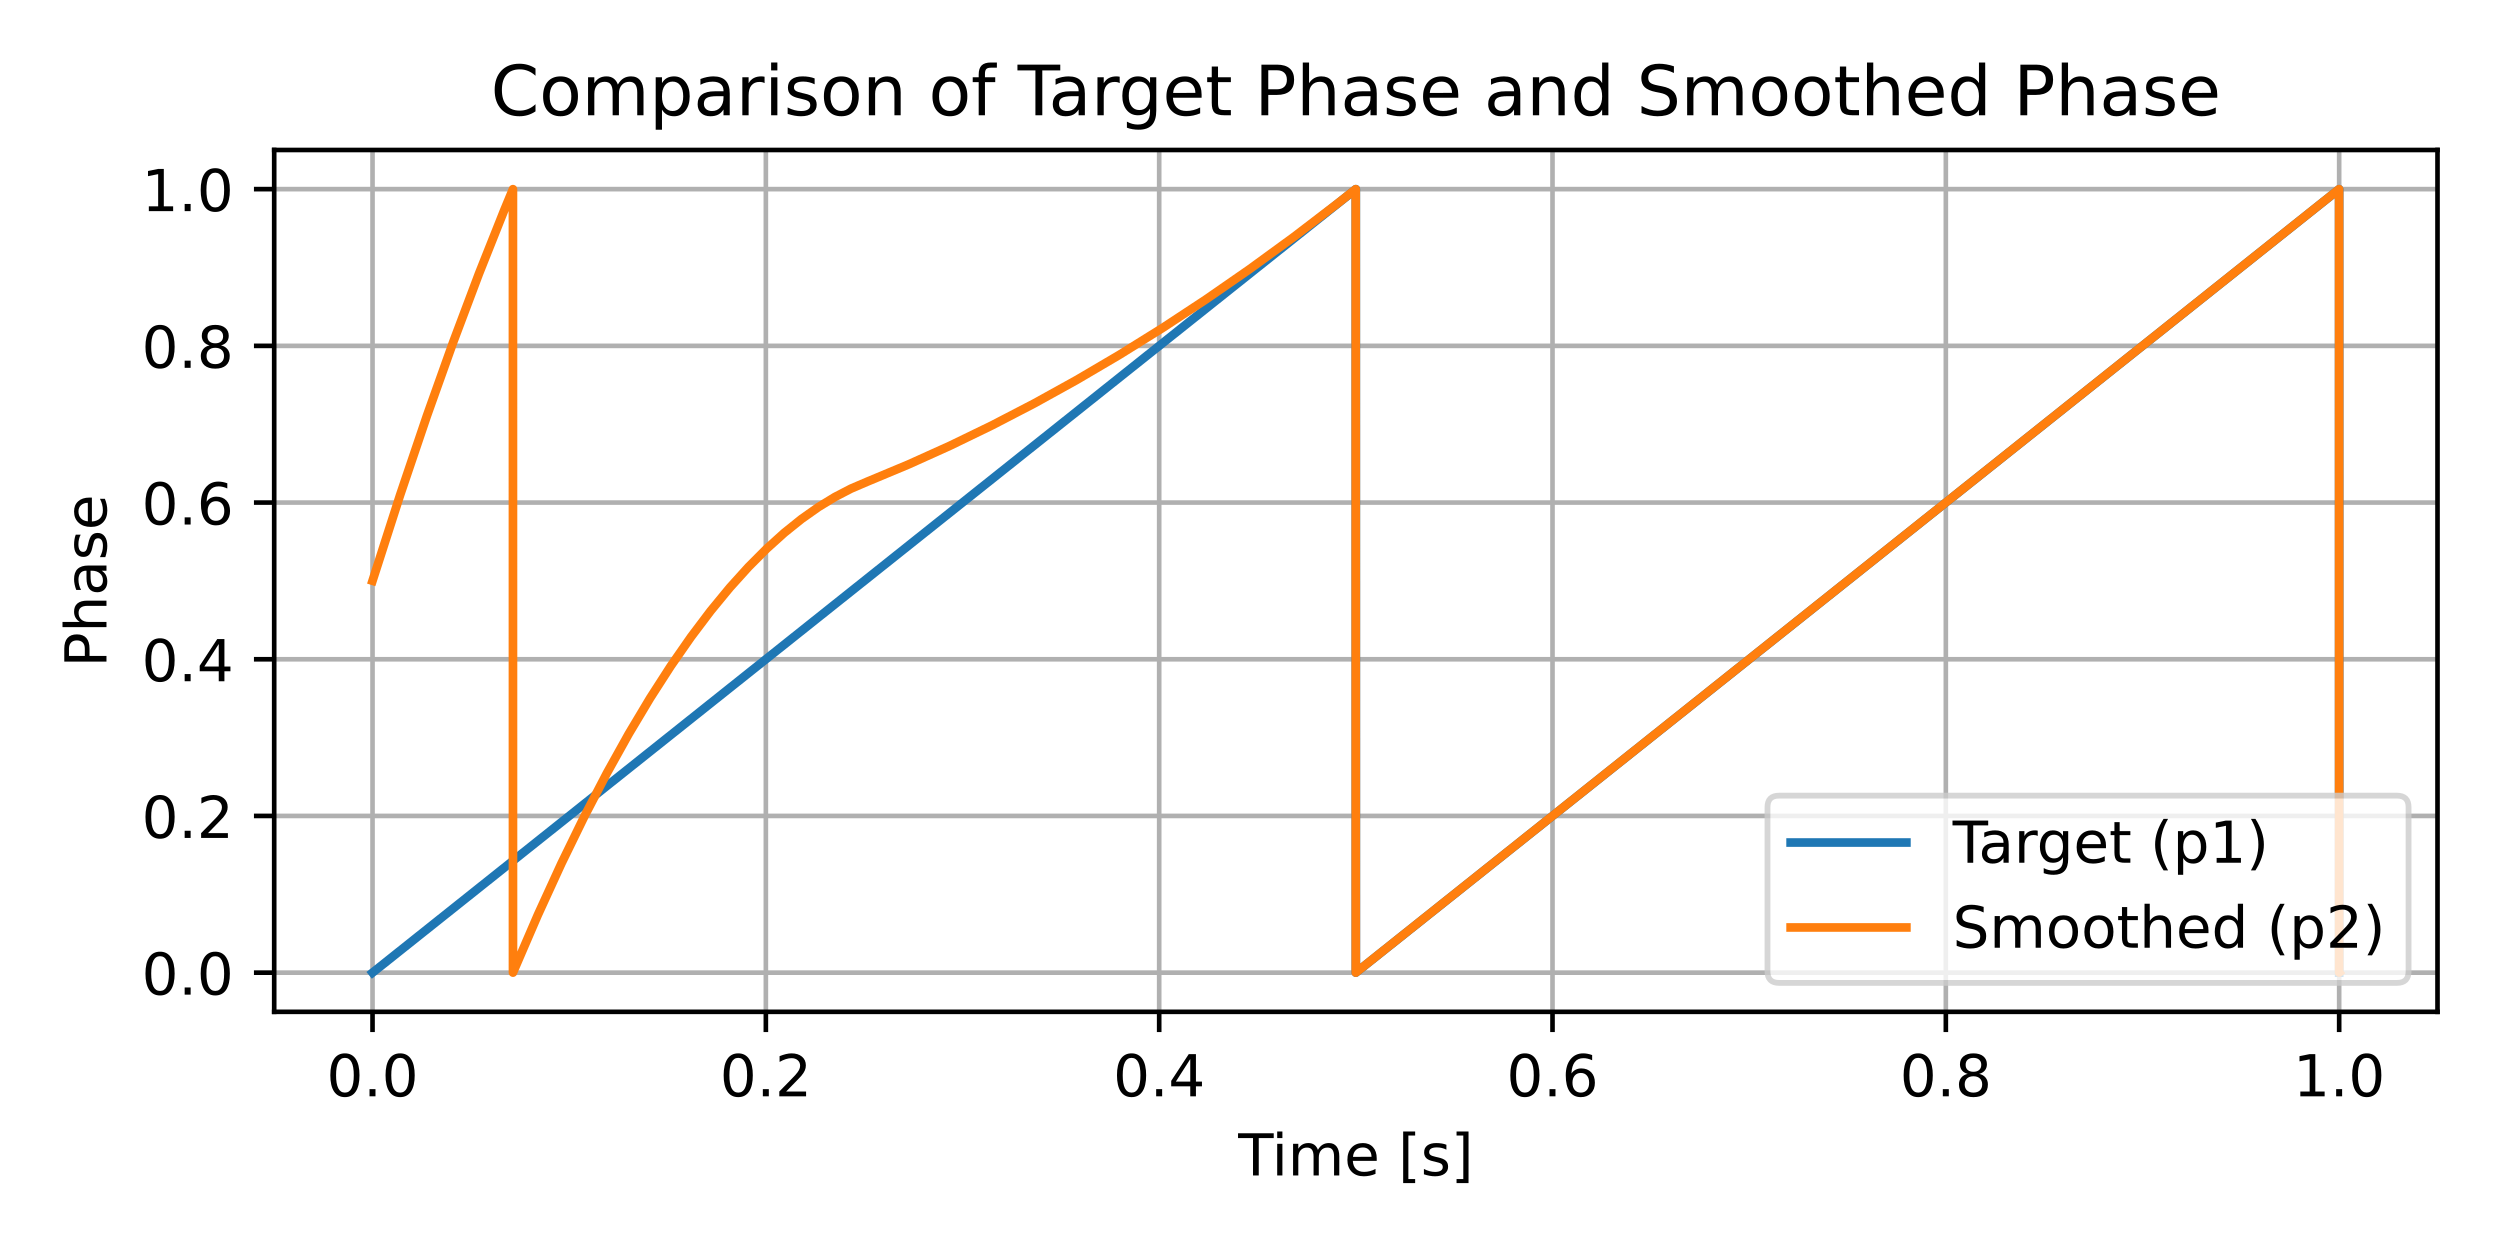
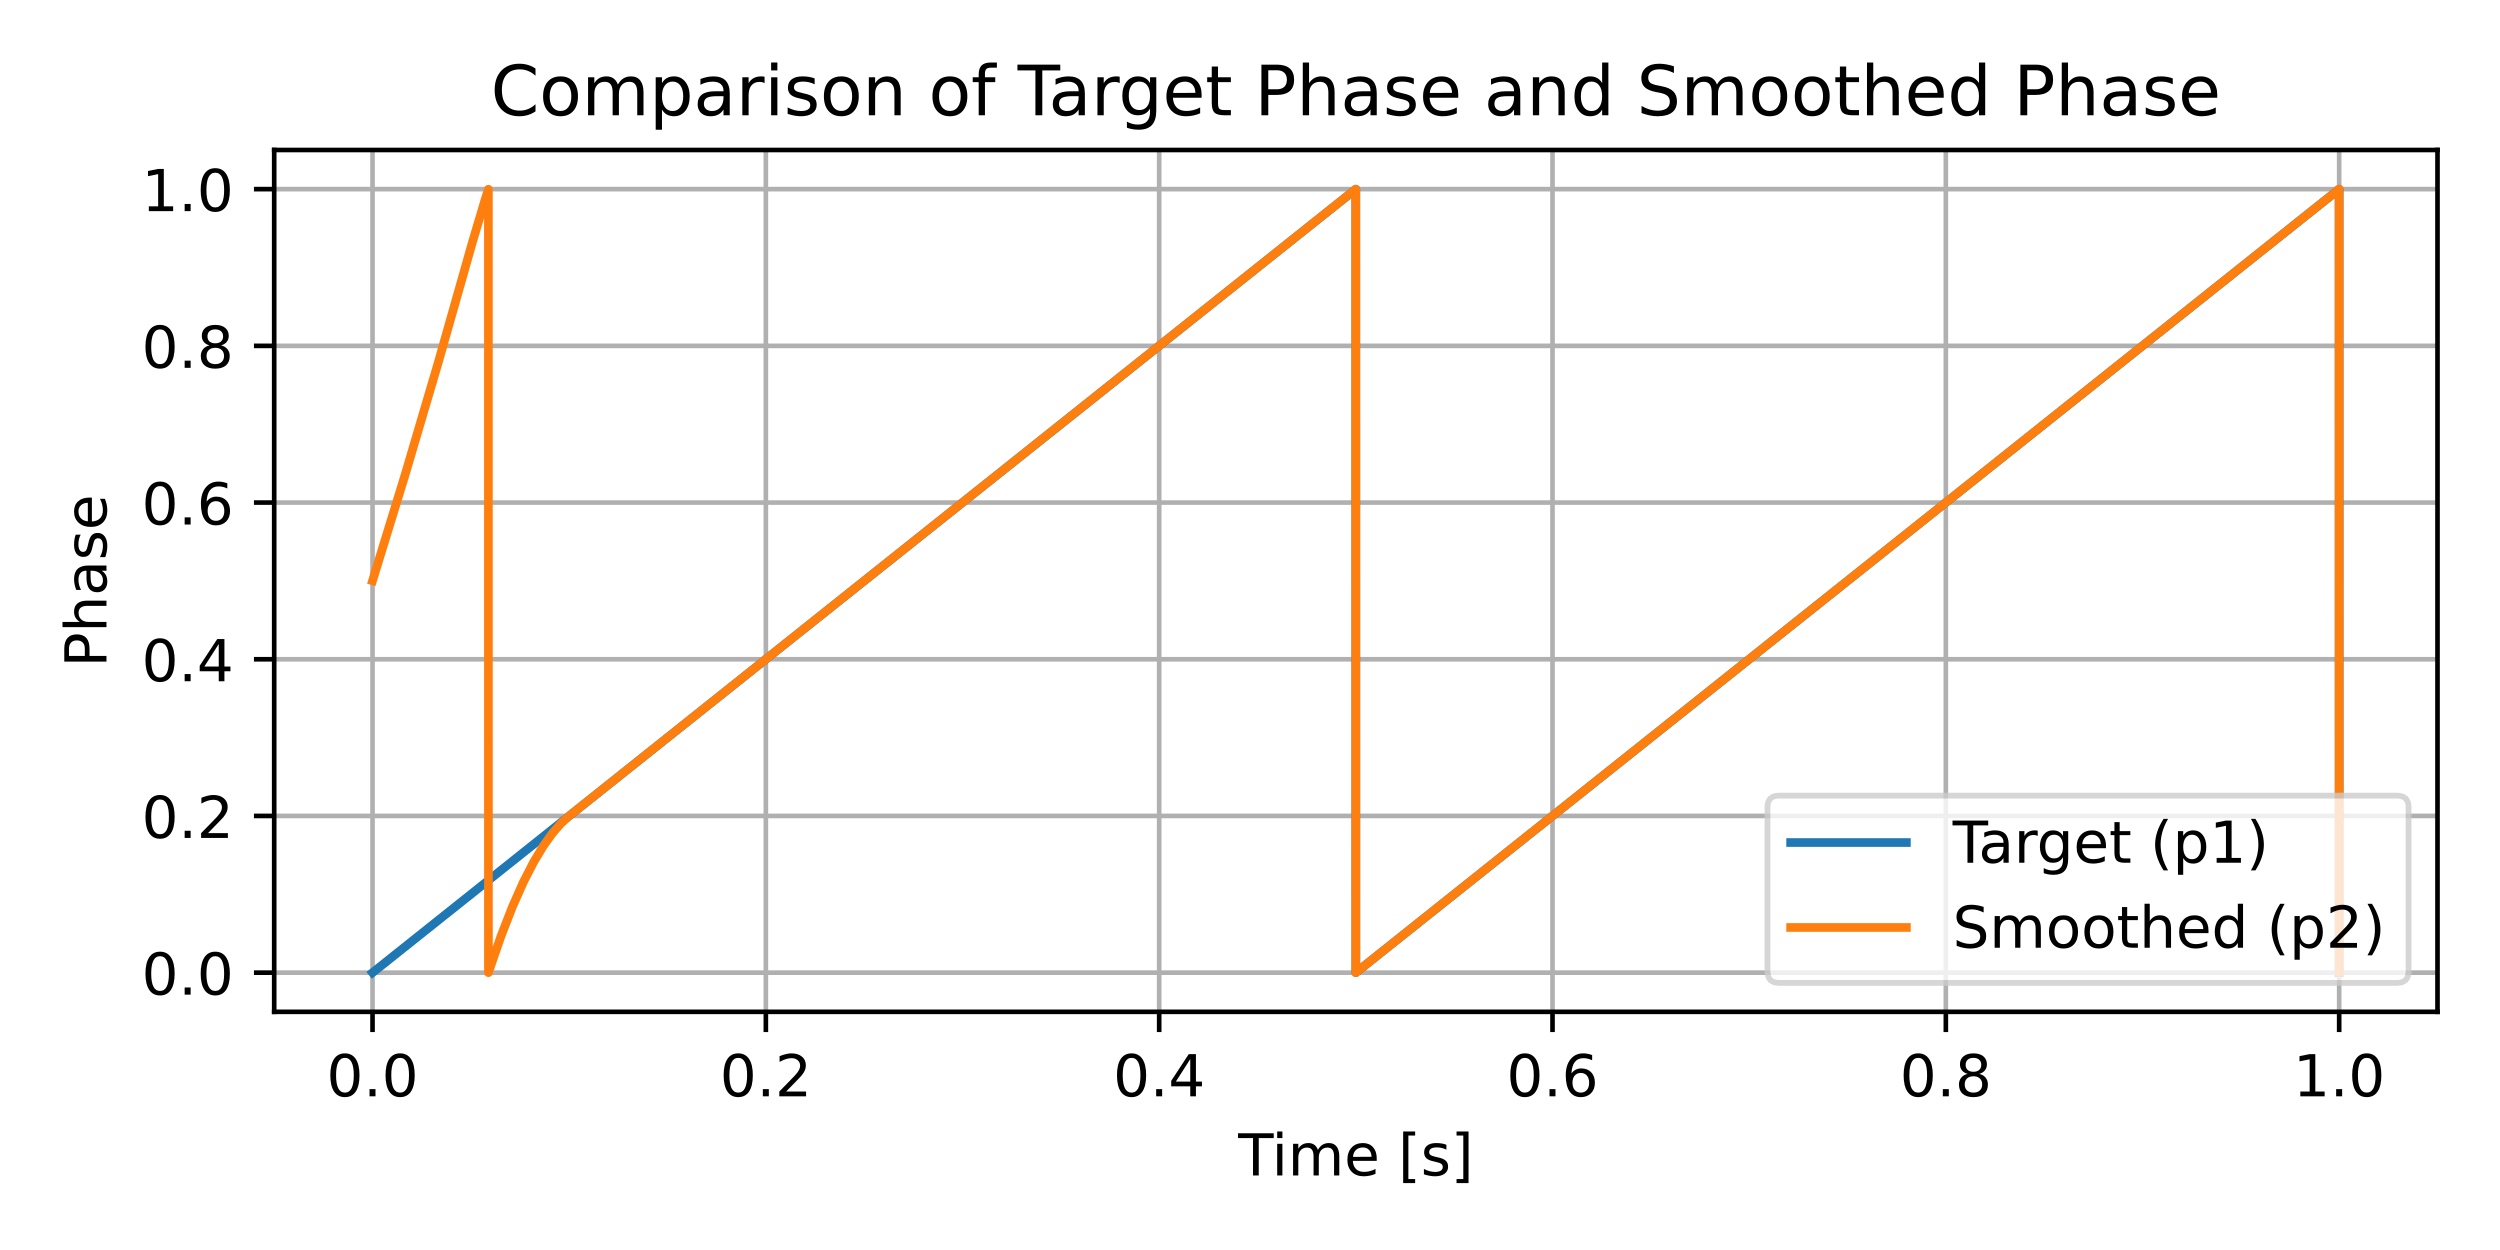
<svg xmlns="http://www.w3.org/2000/svg" xmlns:xlink="http://www.w3.org/1999/xlink" height="216pt" version="1.1" viewBox="0 0 432 216" width="432pt">
  <defs>
    <style type="text/css">*{stroke-linecap:butt;stroke-linejoin:round;}</style>
  </defs>
  <g id="figure_1">
    <g id="patch_1">
      <path d="M 0 216  L 432 216  L 432 0  L 0 0  z " style="fill:#ffffff;" />
    </g>
    <g id="axes_1">
      <g id="patch_2">
        <path d="M 47.381 174.844  L 421.2 174.844  L 421.2 25.918  L 47.381 25.918  z " style="fill:#ffffff;" />
      </g>
      <g id="matplotlib.axis_1">
        <g id="xtick_1">
          <g id="line2d_1">
-             <path clip-path="url(#pd14638890d)" d="M 64.373 174.844  L 64.373 25.918  " style="fill:none;stroke:#b0b0b0;stroke-linecap:square;stroke-width:0.8;" />
+             <path clip-path="url(#p41343e935f)" d="M 64.373 174.844  L 64.373 25.918  " style="fill:none;stroke:#b0b0b0;stroke-linecap:square;stroke-width:0.8;" />
          </g>
          <g id="line2d_2">
            <defs>
-               <path d="M 0 0  L 0 3.5  " id="meb93fd1d5c" style="stroke:#000000;stroke-width:0.8;" />
+               <path d="M 0 0  L 0 3.5  " id="m7a7f2a1a2b" style="stroke:#000000;stroke-width:0.8;" />
            </defs>
            <g>
-               <use style="stroke:#000000;stroke-width:0.8;" x="64.373" xlink:href="#meb93fd1d5c" y="174.844" />
+               <use style="stroke:#000000;stroke-width:0.8;" x="64.373" xlink:href="#m7a7f2a1a2b" y="174.844" />
            </g>
          </g>
          <g id="text_1">
            <g transform="translate(56.42145 189.4422)scale(0.1 -0.1)">
              <defs>
                <path d="M 31.781 66.406  Q 24.172 66.406 20.328 58.906  Q 16.5 51.422 16.5 36.375  Q 16.5 21.391 20.328 13.891  Q 24.172 6.391 31.781 6.391  Q 39.453 6.391 43.281 13.891  Q 47.125 21.391 47.125 36.375  Q 47.125 51.422 43.281 58.906  Q 39.453 66.406 31.781 66.406  z M 31.781 74.219  Q 44.047 74.219 50.516 64.516  Q 56.984 54.828 56.984 36.375  Q 56.984 17.969 50.516 8.266  Q 44.047 -1.422 31.781 -1.422  Q 19.531 -1.422 13.062 8.266  Q 6.594 17.969 6.594 36.375  Q 6.594 54.828 13.062 64.516  Q 19.531 74.219 31.781 74.219  z " id="DejaVuSans-48" />
                <path d="M 10.688 12.406  L 21 12.406  L 21 0  L 10.688 0  z " id="DejaVuSans-46" />
              </defs>
              <use xlink:href="#DejaVuSans-48" />
              <use x="63.623" xlink:href="#DejaVuSans-46" />
              <use x="95.41" xlink:href="#DejaVuSans-48" />
            </g>
          </g>
        </g>
        <g id="xtick_2">
          <g id="line2d_3">
-             <path clip-path="url(#pd14638890d)" d="M 132.34 174.844  L 132.34 25.918  " style="fill:none;stroke:#b0b0b0;stroke-linecap:square;stroke-width:0.8;" />
+             <path clip-path="url(#p41343e935f)" d="M 132.34 174.844  L 132.34 25.918  " style="fill:none;stroke:#b0b0b0;stroke-linecap:square;stroke-width:0.8;" />
          </g>
          <g id="line2d_4">
            <g>
-               <use style="stroke:#000000;stroke-width:0.8;" x="132.34" xlink:href="#meb93fd1d5c" y="174.844" />
+               <use style="stroke:#000000;stroke-width:0.8;" x="132.34" xlink:href="#m7a7f2a1a2b" y="174.844" />
            </g>
          </g>
          <g id="text_2">
            <g transform="translate(124.3885 189.4422)scale(0.1 -0.1)">
              <defs>
                <path d="M 19.188 8.297  L 53.609 8.297  L 53.609 0  L 7.328 0  L 7.328 8.297  Q 12.938 14.109 22.625 23.891  Q 32.328 33.688 34.812 36.531  Q 39.547 41.844 41.422 45.531  Q 43.312 49.219 43.312 52.781  Q 43.312 58.594 39.234 62.25  Q 35.156 65.922 28.609 65.922  Q 23.969 65.922 18.812 64.312  Q 13.672 62.703 7.812 59.422  L 7.812 69.391  Q 13.766 71.781 18.938 73  Q 24.125 74.219 28.422 74.219  Q 39.75 74.219 46.484 68.547  Q 53.219 62.891 53.219 53.422  Q 53.219 48.922 51.531 44.891  Q 49.859 40.875 45.406 35.406  Q 44.188 33.984 37.641 27.219  Q 31.109 20.453 19.188 8.297  z " id="DejaVuSans-50" />
              </defs>
              <use xlink:href="#DejaVuSans-48" />
              <use x="63.623" xlink:href="#DejaVuSans-46" />
              <use x="95.41" xlink:href="#DejaVuSans-50" />
            </g>
          </g>
        </g>
        <g id="xtick_3">
          <g id="line2d_5">
-             <path clip-path="url(#pd14638890d)" d="M 200.307 174.844  L 200.307 25.918  " style="fill:none;stroke:#b0b0b0;stroke-linecap:square;stroke-width:0.8;" />
+             <path clip-path="url(#p41343e935f)" d="M 200.307 174.844  L 200.307 25.918  " style="fill:none;stroke:#b0b0b0;stroke-linecap:square;stroke-width:0.8;" />
          </g>
          <g id="line2d_6">
            <g>
-               <use style="stroke:#000000;stroke-width:0.8;" x="200.307" xlink:href="#meb93fd1d5c" y="174.844" />
+               <use style="stroke:#000000;stroke-width:0.8;" x="200.307" xlink:href="#m7a7f2a1a2b" y="174.844" />
            </g>
          </g>
          <g id="text_3">
            <g transform="translate(192.3555 189.4422)scale(0.1 -0.1)">
              <defs>
                <path d="M 37.797 64.312  L 12.891 25.391  L 37.797 25.391  z M 35.203 72.906  L 47.609 72.906  L 47.609 25.391  L 58.016 25.391  L 58.016 17.188  L 47.609 17.188  L 47.609 0  L 37.797 0  L 37.797 17.188  L 4.891 17.188  L 4.891 26.703  z " id="DejaVuSans-52" />
              </defs>
              <use xlink:href="#DejaVuSans-48" />
              <use x="63.623" xlink:href="#DejaVuSans-46" />
              <use x="95.41" xlink:href="#DejaVuSans-52" />
            </g>
          </g>
        </g>
        <g id="xtick_4">
          <g id="line2d_7">
-             <path clip-path="url(#pd14638890d)" d="M 268.274 174.844  L 268.274 25.918  " style="fill:none;stroke:#b0b0b0;stroke-linecap:square;stroke-width:0.8;" />
+             <path clip-path="url(#p41343e935f)" d="M 268.274 174.844  L 268.274 25.918  " style="fill:none;stroke:#b0b0b0;stroke-linecap:square;stroke-width:0.8;" />
          </g>
          <g id="line2d_8">
            <g>
-               <use style="stroke:#000000;stroke-width:0.8;" x="268.274" xlink:href="#meb93fd1d5c" y="174.844" />
+               <use style="stroke:#000000;stroke-width:0.8;" x="268.274" xlink:href="#m7a7f2a1a2b" y="174.844" />
            </g>
          </g>
          <g id="text_4">
            <g transform="translate(260.3226 189.4422)scale(0.1 -0.1)">
              <defs>
                <path d="M 33.016 40.375  Q 26.375 40.375 22.484 35.828  Q 18.609 31.297 18.609 23.391  Q 18.609 15.531 22.484 10.953  Q 26.375 6.391 33.016 6.391  Q 39.656 6.391 43.531 10.953  Q 47.406 15.531 47.406 23.391  Q 47.406 31.297 43.531 35.828  Q 39.656 40.375 33.016 40.375  z M 52.594 71.297  L 52.594 62.312  Q 48.875 64.062 45.094 64.984  Q 41.312 65.922 37.594 65.922  Q 27.828 65.922 22.672 59.328  Q 17.531 52.734 16.797 39.406  Q 19.672 43.656 24.016 45.922  Q 28.375 48.188 33.594 48.188  Q 44.578 48.188 50.953 41.516  Q 57.328 34.859 57.328 23.391  Q 57.328 12.156 50.688 5.359  Q 44.047 -1.422 33.016 -1.422  Q 20.359 -1.422 13.672 8.266  Q 6.984 17.969 6.984 36.375  Q 6.984 53.656 15.188 63.938  Q 23.391 74.219 37.203 74.219  Q 40.922 74.219 44.703 73.484  Q 48.484 72.75 52.594 71.297  z " id="DejaVuSans-54" />
              </defs>
              <use xlink:href="#DejaVuSans-48" />
              <use x="63.623" xlink:href="#DejaVuSans-46" />
              <use x="95.41" xlink:href="#DejaVuSans-54" />
            </g>
          </g>
        </g>
        <g id="xtick_5">
          <g id="line2d_9">
-             <path clip-path="url(#pd14638890d)" d="M 336.241 174.844  L 336.241 25.918  " style="fill:none;stroke:#b0b0b0;stroke-linecap:square;stroke-width:0.8;" />
+             <path clip-path="url(#p41343e935f)" d="M 336.241 174.844  L 336.241 25.918  " style="fill:none;stroke:#b0b0b0;stroke-linecap:square;stroke-width:0.8;" />
          </g>
          <g id="line2d_10">
            <g>
-               <use style="stroke:#000000;stroke-width:0.8;" x="336.241" xlink:href="#meb93fd1d5c" y="174.844" />
+               <use style="stroke:#000000;stroke-width:0.8;" x="336.241" xlink:href="#m7a7f2a1a2b" y="174.844" />
            </g>
          </g>
          <g id="text_5">
            <g transform="translate(328.2896 189.4422)scale(0.1 -0.1)">
              <defs>
                <path d="M 31.781 34.625  Q 24.75 34.625 20.719 30.859  Q 16.703 27.094 16.703 20.516  Q 16.703 13.922 20.719 10.156  Q 24.75 6.391 31.781 6.391  Q 38.812 6.391 42.859 10.172  Q 46.922 13.969 46.922 20.516  Q 46.922 27.094 42.891 30.859  Q 38.875 34.625 31.781 34.625  z M 21.922 38.812  Q 15.578 40.375 12.031 44.719  Q 8.5 49.078 8.5 55.328  Q 8.5 64.062 14.719 69.141  Q 20.953 74.219 31.781 74.219  Q 42.672 74.219 48.875 69.141  Q 55.078 64.062 55.078 55.328  Q 55.078 49.078 51.531 44.719  Q 48 40.375 41.703 38.812  Q 48.828 37.156 52.797 32.312  Q 56.781 27.484 56.781 20.516  Q 56.781 9.906 50.312 4.234  Q 43.844 -1.422 31.781 -1.422  Q 19.734 -1.422 13.25 4.234  Q 6.781 9.906 6.781 20.516  Q 6.781 27.484 10.781 32.312  Q 14.797 37.156 21.922 38.812  z M 18.312 54.391  Q 18.312 48.734 21.844 45.562  Q 25.391 42.391 31.781 42.391  Q 38.141 42.391 41.719 45.562  Q 45.312 48.734 45.312 54.391  Q 45.312 60.062 41.719 63.234  Q 38.141 66.406 31.781 66.406  Q 25.391 66.406 21.844 63.234  Q 18.312 60.062 18.312 54.391  z " id="DejaVuSans-56" />
              </defs>
              <use xlink:href="#DejaVuSans-48" />
              <use x="63.623" xlink:href="#DejaVuSans-46" />
              <use x="95.41" xlink:href="#DejaVuSans-56" />
            </g>
          </g>
        </g>
        <g id="xtick_6">
          <g id="line2d_11">
-             <path clip-path="url(#pd14638890d)" d="M 404.208 174.844  L 404.208 25.918  " style="fill:none;stroke:#b0b0b0;stroke-linecap:square;stroke-width:0.8;" />
+             <path clip-path="url(#p41343e935f)" d="M 404.208 174.844  L 404.208 25.918  " style="fill:none;stroke:#b0b0b0;stroke-linecap:square;stroke-width:0.8;" />
          </g>
          <g id="line2d_12">
            <g>
-               <use style="stroke:#000000;stroke-width:0.8;" x="404.208" xlink:href="#meb93fd1d5c" y="174.844" />
+               <use style="stroke:#000000;stroke-width:0.8;" x="404.208" xlink:href="#m7a7f2a1a2b" y="174.844" />
            </g>
          </g>
          <g id="text_6">
            <g transform="translate(396.2567 189.4422)scale(0.1 -0.1)">
              <defs>
                <path d="M 12.406 8.297  L 28.516 8.297  L 28.516 63.922  L 10.984 60.406  L 10.984 69.391  L 28.422 72.906  L 38.281 72.906  L 38.281 8.297  L 54.391 8.297  L 54.391 0  L 12.406 0  z " id="DejaVuSans-49" />
              </defs>
              <use xlink:href="#DejaVuSans-49" />
              <use x="63.623" xlink:href="#DejaVuSans-46" />
              <use x="95.41" xlink:href="#DejaVuSans-48" />
            </g>
          </g>
        </g>
        <g id="text_7">
          <g transform="translate(213.9617 203.1203)scale(0.1 -0.1)">
            <defs>
              <path d="M -0.297 72.906  L 61.375 72.906  L 61.375 64.594  L 35.5 64.594  L 35.5 0  L 25.594 0  L 25.594 64.594  L -0.297 64.594  z " id="DejaVuSans-84" />
              <path d="M 9.422 54.688  L 18.406 54.688  L 18.406 0  L 9.422 0  z M 9.422 75.984  L 18.406 75.984  L 18.406 64.594  L 9.422 64.594  z " id="DejaVuSans-105" />
              <path d="M 52 44.188  Q 55.375 50.25 60.062 53.125  Q 64.75 56 71.094 56  Q 79.641 56 84.281 50.016  Q 88.922 44.047 88.922 33.016  L 88.922 0  L 79.891 0  L 79.891 32.719  Q 79.891 40.578 77.094 44.375  Q 74.312 48.188 68.609 48.188  Q 61.625 48.188 57.562 43.547  Q 53.516 38.922 53.516 30.906  L 53.516 0  L 44.484 0  L 44.484 32.719  Q 44.484 40.625 41.703 44.406  Q 38.922 48.188 33.109 48.188  Q 26.219 48.188 22.156 43.531  Q 18.109 38.875 18.109 30.906  L 18.109 0  L 9.078 0  L 9.078 54.688  L 18.109 54.688  L 18.109 46.188  Q 21.188 51.219 25.484 53.609  Q 29.781 56 35.688 56  Q 41.656 56 45.828 52.969  Q 50 49.953 52 44.188  z " id="DejaVuSans-109" />
              <path d="M 56.203 29.594  L 56.203 25.203  L 14.891 25.203  Q 15.484 15.922 20.484 11.062  Q 25.484 6.203 34.422 6.203  Q 39.594 6.203 44.453 7.469  Q 49.312 8.734 54.109 11.281  L 54.109 2.781  Q 49.266 0.734 44.188 -0.344  Q 39.109 -1.422 33.891 -1.422  Q 20.797 -1.422 13.156 6.188  Q 5.516 13.812 5.516 26.812  Q 5.516 40.234 12.766 48.109  Q 20.016 56 32.328 56  Q 43.359 56 49.781 48.891  Q 56.203 41.797 56.203 29.594  z M 47.219 32.234  Q 47.125 39.594 43.094 43.984  Q 39.062 48.391 32.422 48.391  Q 24.906 48.391 20.391 44.141  Q 15.875 39.891 15.188 32.172  z " id="DejaVuSans-101" />
              <path id="DejaVuSans-32" />
              <path d="M 8.594 75.984  L 29.297 75.984  L 29.297 69  L 17.578 69  L 17.578 -6.203  L 29.297 -6.203  L 29.297 -13.188  L 8.594 -13.188  z " id="DejaVuSans-91" />
              <path d="M 44.281 53.078  L 44.281 44.578  Q 40.484 46.531 36.375 47.5  Q 32.281 48.484 27.875 48.484  Q 21.188 48.484 17.844 46.438  Q 14.5 44.391 14.5 40.281  Q 14.5 37.156 16.891 35.375  Q 19.281 33.594 26.516 31.984  L 29.594 31.297  Q 39.156 29.25 43.188 25.516  Q 47.219 21.781 47.219 15.094  Q 47.219 7.469 41.188 3.016  Q 35.156 -1.422 24.609 -1.422  Q 20.219 -1.422 15.453 -0.562  Q 10.688 0.297 5.422 2  L 5.422 11.281  Q 10.406 8.688 15.234 7.391  Q 20.062 6.109 24.812 6.109  Q 31.156 6.109 34.562 8.281  Q 37.984 10.453 37.984 14.406  Q 37.984 18.062 35.516 20.016  Q 33.062 21.969 24.703 23.781  L 21.578 24.516  Q 13.234 26.266 9.516 29.906  Q 5.812 33.547 5.812 39.891  Q 5.812 47.609 11.281 51.797  Q 16.75 56 26.812 56  Q 31.781 56 36.172 55.266  Q 40.578 54.547 44.281 53.078  z " id="DejaVuSans-115" />
              <path d="M 30.422 75.984  L 30.422 -13.188  L 9.719 -13.188  L 9.719 -6.203  L 21.391 -6.203  L 21.391 69  L 9.719 69  L 9.719 75.984  z " id="DejaVuSans-93" />
            </defs>
            <use xlink:href="#DejaVuSans-84" />
            <use x="57.959" xlink:href="#DejaVuSans-105" />
            <use x="85.742" xlink:href="#DejaVuSans-109" />
            <use x="183.154" xlink:href="#DejaVuSans-101" />
            <use x="244.678" xlink:href="#DejaVuSans-32" />
            <use x="276.465" xlink:href="#DejaVuSans-91" />
            <use x="315.479" xlink:href="#DejaVuSans-115" />
            <use x="367.578" xlink:href="#DejaVuSans-93" />
          </g>
        </g>
      </g>
      <g id="matplotlib.axis_2">
        <g id="ytick_1">
          <g id="line2d_13">
-             <path clip-path="url(#pd14638890d)" d="M 47.381 168.074  L 421.2 168.074  " style="fill:none;stroke:#b0b0b0;stroke-linecap:square;stroke-width:0.8;" />
+             <path clip-path="url(#p41343e935f)" d="M 47.381 168.074  L 421.2 168.074  " style="fill:none;stroke:#b0b0b0;stroke-linecap:square;stroke-width:0.8;" />
          </g>
          <g id="line2d_14">
            <defs>
-               <path d="M 0 0  L -3.5 0  " id="mbf744666f5" style="stroke:#000000;stroke-width:0.8;" />
+               <path d="M 0 0  L -3.5 0  " id="m7cac340990" style="stroke:#000000;stroke-width:0.8;" />
            </defs>
            <g>
-               <use style="stroke:#000000;stroke-width:0.8;" x="47.381" xlink:href="#mbf744666f5" y="168.074" />
+               <use style="stroke:#000000;stroke-width:0.8;" x="47.381" xlink:href="#m7cac340990" y="168.074" />
            </g>
          </g>
          <g id="text_8">
            <g transform="translate(24.47812 171.8736)scale(0.1 -0.1)">
              <use xlink:href="#DejaVuSans-48" />
              <use x="63.623" xlink:href="#DejaVuSans-46" />
              <use x="95.41" xlink:href="#DejaVuSans-48" />
            </g>
          </g>
        </g>
        <g id="ytick_2">
          <g id="line2d_15">
-             <path clip-path="url(#pd14638890d)" d="M 47.381 140.996  L 421.2 140.996  " style="fill:none;stroke:#b0b0b0;stroke-linecap:square;stroke-width:0.8;" />
+             <path clip-path="url(#p41343e935f)" d="M 47.381 140.996  L 421.2 140.996  " style="fill:none;stroke:#b0b0b0;stroke-linecap:square;stroke-width:0.8;" />
          </g>
          <g id="line2d_16">
            <g>
-               <use style="stroke:#000000;stroke-width:0.8;" x="47.381" xlink:href="#mbf744666f5" y="140.996" />
+               <use style="stroke:#000000;stroke-width:0.8;" x="47.381" xlink:href="#m7cac340990" y="140.996" />
            </g>
          </g>
          <g id="text_9">
            <g transform="translate(24.47812 144.7957)scale(0.1 -0.1)">
              <use xlink:href="#DejaVuSans-48" />
              <use x="63.623" xlink:href="#DejaVuSans-46" />
              <use x="95.41" xlink:href="#DejaVuSans-50" />
            </g>
          </g>
        </g>
        <g id="ytick_3">
          <g id="line2d_17">
-             <path clip-path="url(#pd14638890d)" d="M 47.381 113.919  L 421.2 113.919  " style="fill:none;stroke:#b0b0b0;stroke-linecap:square;stroke-width:0.8;" />
+             <path clip-path="url(#p41343e935f)" d="M 47.381 113.919  L 421.2 113.919  " style="fill:none;stroke:#b0b0b0;stroke-linecap:square;stroke-width:0.8;" />
          </g>
          <g id="line2d_18">
            <g>
-               <use style="stroke:#000000;stroke-width:0.8;" x="47.381" xlink:href="#mbf744666f5" y="113.919" />
+               <use style="stroke:#000000;stroke-width:0.8;" x="47.381" xlink:href="#m7cac340990" y="113.919" />
            </g>
          </g>
          <g id="text_10">
            <g transform="translate(24.47812 117.7177)scale(0.1 -0.1)">
              <use xlink:href="#DejaVuSans-48" />
              <use x="63.623" xlink:href="#DejaVuSans-46" />
              <use x="95.41" xlink:href="#DejaVuSans-52" />
            </g>
          </g>
        </g>
        <g id="ytick_4">
          <g id="line2d_19">
-             <path clip-path="url(#pd14638890d)" d="M 47.381 86.841  L 421.2 86.841  " style="fill:none;stroke:#b0b0b0;stroke-linecap:square;stroke-width:0.8;" />
+             <path clip-path="url(#p41343e935f)" d="M 47.381 86.841  L 421.2 86.841  " style="fill:none;stroke:#b0b0b0;stroke-linecap:square;stroke-width:0.8;" />
          </g>
          <g id="line2d_20">
            <g>
-               <use style="stroke:#000000;stroke-width:0.8;" x="47.381" xlink:href="#mbf744666f5" y="86.841" />
+               <use style="stroke:#000000;stroke-width:0.8;" x="47.381" xlink:href="#m7cac340990" y="86.841" />
            </g>
          </g>
          <g id="text_11">
            <g transform="translate(24.47812 90.63977)scale(0.1 -0.1)">
              <use xlink:href="#DejaVuSans-48" />
              <use x="63.623" xlink:href="#DejaVuSans-46" />
              <use x="95.41" xlink:href="#DejaVuSans-54" />
            </g>
          </g>
        </g>
        <g id="ytick_5">
          <g id="line2d_21">
-             <path clip-path="url(#pd14638890d)" d="M 47.381 59.763  L 421.2 59.763  " style="fill:none;stroke:#b0b0b0;stroke-linecap:square;stroke-width:0.8;" />
+             <path clip-path="url(#p41343e935f)" d="M 47.381 59.763  L 421.2 59.763  " style="fill:none;stroke:#b0b0b0;stroke-linecap:square;stroke-width:0.8;" />
          </g>
          <g id="line2d_22">
            <g>
-               <use style="stroke:#000000;stroke-width:0.8;" x="47.381" xlink:href="#mbf744666f5" y="59.763" />
+               <use style="stroke:#000000;stroke-width:0.8;" x="47.381" xlink:href="#m7cac340990" y="59.763" />
            </g>
          </g>
          <g id="text_12">
            <g transform="translate(24.47812 63.56182)scale(0.1 -0.1)">
              <use xlink:href="#DejaVuSans-48" />
              <use x="63.623" xlink:href="#DejaVuSans-46" />
              <use x="95.41" xlink:href="#DejaVuSans-56" />
            </g>
          </g>
        </g>
        <g id="ytick_6">
          <g id="line2d_23">
-             <path clip-path="url(#pd14638890d)" d="M 47.381 32.685  L 421.2 32.685  " style="fill:none;stroke:#b0b0b0;stroke-linecap:square;stroke-width:0.8;" />
+             <path clip-path="url(#p41343e935f)" d="M 47.381 32.685  L 421.2 32.685  " style="fill:none;stroke:#b0b0b0;stroke-linecap:square;stroke-width:0.8;" />
          </g>
          <g id="line2d_24">
            <g>
-               <use style="stroke:#000000;stroke-width:0.8;" x="47.381" xlink:href="#mbf744666f5" y="32.685" />
+               <use style="stroke:#000000;stroke-width:0.8;" x="47.381" xlink:href="#m7cac340990" y="32.685" />
            </g>
          </g>
          <g id="text_13">
            <g transform="translate(24.47812 36.48387)scale(0.1 -0.1)">
              <use xlink:href="#DejaVuSans-49" />
              <use x="63.623" xlink:href="#DejaVuSans-46" />
              <use x="95.41" xlink:href="#DejaVuSans-48" />
            </g>
          </g>
        </g>
        <g id="text_14">
          <g transform="translate(18.39844 115.3098)rotate(-90)scale(0.1 -0.1)">
            <defs>
              <path d="M 19.672 64.797  L 19.672 37.406  L 32.078 37.406  Q 38.969 37.406 42.719 40.969  Q 46.484 44.531 46.484 51.125  Q 46.484 57.672 42.719 61.234  Q 38.969 64.797 32.078 64.797  z M 9.812 72.906  L 32.078 72.906  Q 44.344 72.906 50.609 67.359  Q 56.891 61.812 56.891 51.125  Q 56.891 40.328 50.609 34.812  Q 44.344 29.297 32.078 29.297  L 19.672 29.297  L 19.672 0  L 9.812 0  z " id="DejaVuSans-80" />
              <path d="M 54.891 33.016  L 54.891 0  L 45.906 0  L 45.906 32.719  Q 45.906 40.484 42.875 44.328  Q 39.844 48.188 33.797 48.188  Q 26.516 48.188 22.312 43.547  Q 18.109 38.922 18.109 30.906  L 18.109 0  L 9.078 0  L 9.078 75.984  L 18.109 75.984  L 18.109 46.188  Q 21.344 51.125 25.703 53.562  Q 30.078 56 35.797 56  Q 45.219 56 50.047 50.172  Q 54.891 44.344 54.891 33.016  z " id="DejaVuSans-104" />
              <path d="M 34.281 27.484  Q 23.391 27.484 19.188 25  Q 14.984 22.516 14.984 16.5  Q 14.984 11.719 18.141 8.906  Q 21.297 6.109 26.703 6.109  Q 34.188 6.109 38.703 11.406  Q 43.219 16.703 43.219 25.484  L 43.219 27.484  z M 52.203 31.203  L 52.203 0  L 43.219 0  L 43.219 8.297  Q 40.141 3.328 35.547 0.953  Q 30.953 -1.422 24.312 -1.422  Q 15.922 -1.422 10.953 3.297  Q 6 8.016 6 15.922  Q 6 25.141 12.172 29.828  Q 18.359 34.516 30.609 34.516  L 43.219 34.516  L 43.219 35.406  Q 43.219 41.609 39.141 45  Q 35.062 48.391 27.688 48.391  Q 23 48.391 18.547 47.266  Q 14.109 46.141 10.016 43.891  L 10.016 52.203  Q 14.938 54.109 19.578 55.047  Q 24.219 56 28.609 56  Q 40.484 56 46.344 49.844  Q 52.203 43.703 52.203 31.203  z " id="DejaVuSans-97" />
            </defs>
            <use xlink:href="#DejaVuSans-80" />
            <use x="60.303" xlink:href="#DejaVuSans-104" />
            <use x="123.682" xlink:href="#DejaVuSans-97" />
            <use x="184.961" xlink:href="#DejaVuSans-115" />
            <use x="237.061" xlink:href="#DejaVuSans-101" />
          </g>
        </g>
      </g>
      <g id="line2d_25">
-         <path clip-path="url(#pd14638890d)" d="M 64.373 168.074  L 234.287 32.687  L 234.294 168.072  L 234.4 167.987  L 404.201 32.69  L 404.208 168.074  L 404.208 168.074  " style="fill:none;stroke:#1f77b4;stroke-linecap:square;stroke-width:1.5;" />
+         <path clip-path="url(#p41343e935f)" d="M 64.373 168.074  L 234.287 32.687  L 234.294 168.072  L 234.4 167.987  L 404.201 32.69  L 404.208 168.074  L 404.208 168.074  " style="fill:none;stroke:#1f77b4;stroke-linecap:square;stroke-width:1.5;" />
      </g>
      <g id="line2d_26">
-         <path clip-path="url(#pd14638890d)" d="M 64.373 100.357  L 69.131 85.565  L 73.782 71.822  L 78.321 59.098  L 82.76 47.306  L 87.093 36.42  L 88.636 32.692  L 88.643 168.064  L 88.75 167.811  L 92.934 158.111  L 97.019 149.195  L 100.998 141.037  L 104.878 133.584  L 108.659 126.795  L 112.34 120.636  L 115.923 115.07  L 119.413 110.052  L 122.812 105.55  L 126.118 101.535  L 129.34 97.967  L 132.476 94.821  L 135.535 92.064  L 138.515 89.673  L 141.425 87.619  L 144.271 85.88  L 147.061 84.433  L 149.858 83.234  L 157.001 80.25  L 164.188 77.008  L 171.423 73.498  L 178.709 69.717  L 186.044 65.658  L 193.428 61.317  L 200.869 56.684  L 208.367 51.753  L 215.929 46.513  L 223.554 40.958  L 231.243 35.08  L 234.273 32.687  L 234.28 168.072  L 234.386 167.987  L 404.194 32.687  L 404.201 168.072  L 404.208 168.066  " style="fill:none;stroke:#ff7f0e;stroke-linecap:square;stroke-width:1.5;" />
+         <path clip-path="url(#p41343e935f)" d="M 64.373 100.357  L 70.002 82.046  L 75.736 62.626  L 81.62 41.907  L 83.85 34.413  L 84.395 32.705  L 84.402 168.073  L 84.509 167.746  L 86.597 161.694  L 88.58 156.612  L 90.456 152.396  L 92.226 148.949  L 93.897 146.166  L 95.469 143.967  L 96.948 142.267  L 98.343 140.994  L 220.679 43.519  L 234.273 32.687  L 234.28 168.072  L 234.386 167.987  L 404.194 32.687  L 404.201 168.072  L 404.208 168.066  " style="fill:none;stroke:#ff7f0e;stroke-linecap:square;stroke-width:1.5;" />
      </g>
      <g id="patch_3">
        <path d="M 47.381 174.844  L 47.381 25.918  " style="fill:none;stroke:#000000;stroke-linecap:square;stroke-linejoin:miter;stroke-width:0.8;" />
      </g>
      <g id="patch_4">
        <path d="M 421.2 174.844  L 421.2 25.918  " style="fill:none;stroke:#000000;stroke-linecap:square;stroke-linejoin:miter;stroke-width:0.8;" />
      </g>
      <g id="patch_5">
        <path d="M 47.381 174.844  L 421.2 174.844  " style="fill:none;stroke:#000000;stroke-linecap:square;stroke-linejoin:miter;stroke-width:0.8;" />
      </g>
      <g id="patch_6">
        <path d="M 47.381 25.918  L 421.2 25.918  " style="fill:none;stroke:#000000;stroke-linecap:square;stroke-linejoin:miter;stroke-width:0.8;" />
      </g>
      <g id="text_15">
        <g transform="translate(84.80625 19.91812)scale(0.12 -0.12)">
          <defs>
            <path d="M 64.406 67.281  L 64.406 56.891  Q 59.422 61.531 53.781 63.812  Q 48.141 66.109 41.797 66.109  Q 29.297 66.109 22.656 58.469  Q 16.016 50.828 16.016 36.375  Q 16.016 21.969 22.656 14.328  Q 29.297 6.688 41.797 6.688  Q 48.141 6.688 53.781 8.984  Q 59.422 11.281 64.406 15.922  L 64.406 5.609  Q 59.234 2.094 53.438 0.328  Q 47.656 -1.422 41.219 -1.422  Q 24.656 -1.422 15.125 8.703  Q 5.609 18.844 5.609 36.375  Q 5.609 53.953 15.125 64.078  Q 24.656 74.219 41.219 74.219  Q 47.75 74.219 53.531 72.484  Q 59.328 70.75 64.406 67.281  z " id="DejaVuSans-67" />
            <path d="M 30.609 48.391  Q 23.391 48.391 19.188 42.75  Q 14.984 37.109 14.984 27.297  Q 14.984 17.484 19.156 11.844  Q 23.344 6.203 30.609 6.203  Q 37.797 6.203 41.984 11.859  Q 46.188 17.531 46.188 27.297  Q 46.188 37.016 41.984 42.703  Q 37.797 48.391 30.609 48.391  z M 30.609 56  Q 42.328 56 49.016 48.375  Q 55.719 40.766 55.719 27.297  Q 55.719 13.875 49.016 6.219  Q 42.328 -1.422 30.609 -1.422  Q 18.844 -1.422 12.172 6.219  Q 5.516 13.875 5.516 27.297  Q 5.516 40.766 12.172 48.375  Q 18.844 56 30.609 56  z " id="DejaVuSans-111" />
            <path d="M 18.109 8.203  L 18.109 -20.797  L 9.078 -20.797  L 9.078 54.688  L 18.109 54.688  L 18.109 46.391  Q 20.953 51.266 25.266 53.625  Q 29.594 56 35.594 56  Q 45.562 56 51.781 48.094  Q 58.016 40.188 58.016 27.297  Q 58.016 14.406 51.781 6.484  Q 45.562 -1.422 35.594 -1.422  Q 29.594 -1.422 25.266 0.953  Q 20.953 3.328 18.109 8.203  z M 48.688 27.297  Q 48.688 37.203 44.609 42.844  Q 40.531 48.484 33.406 48.484  Q 26.266 48.484 22.188 42.844  Q 18.109 37.203 18.109 27.297  Q 18.109 17.391 22.188 11.75  Q 26.266 6.109 33.406 6.109  Q 40.531 6.109 44.609 11.75  Q 48.688 17.391 48.688 27.297  z " id="DejaVuSans-112" />
            <path d="M 41.109 46.297  Q 39.594 47.172 37.812 47.578  Q 36.031 48 33.891 48  Q 26.266 48 22.188 43.047  Q 18.109 38.094 18.109 28.812  L 18.109 0  L 9.078 0  L 9.078 54.688  L 18.109 54.688  L 18.109 46.188  Q 20.953 51.172 25.484 53.578  Q 30.031 56 36.531 56  Q 37.453 56 38.578 55.875  Q 39.703 55.766 41.062 55.516  z " id="DejaVuSans-114" />
            <path d="M 54.891 33.016  L 54.891 0  L 45.906 0  L 45.906 32.719  Q 45.906 40.484 42.875 44.328  Q 39.844 48.188 33.797 48.188  Q 26.516 48.188 22.312 43.547  Q 18.109 38.922 18.109 30.906  L 18.109 0  L 9.078 0  L 9.078 54.688  L 18.109 54.688  L 18.109 46.188  Q 21.344 51.125 25.703 53.562  Q 30.078 56 35.797 56  Q 45.219 56 50.047 50.172  Q 54.891 44.344 54.891 33.016  z " id="DejaVuSans-110" />
            <path d="M 37.109 75.984  L 37.109 68.5  L 28.516 68.5  Q 23.688 68.5 21.797 66.547  Q 19.922 64.594 19.922 59.516  L 19.922 54.688  L 34.719 54.688  L 34.719 47.703  L 19.922 47.703  L 19.922 0  L 10.891 0  L 10.891 47.703  L 2.297 47.703  L 2.297 54.688  L 10.891 54.688  L 10.891 58.5  Q 10.891 67.625 15.141 71.797  Q 19.391 75.984 28.609 75.984  z " id="DejaVuSans-102" />
            <path d="M 45.406 27.984  Q 45.406 37.75 41.375 43.109  Q 37.359 48.484 30.078 48.484  Q 22.859 48.484 18.828 43.109  Q 14.797 37.75 14.797 27.984  Q 14.797 18.266 18.828 12.891  Q 22.859 7.516 30.078 7.516  Q 37.359 7.516 41.375 12.891  Q 45.406 18.266 45.406 27.984  z M 54.391 6.781  Q 54.391 -7.172 48.188 -13.984  Q 42 -20.797 29.203 -20.797  Q 24.469 -20.797 20.266 -20.094  Q 16.062 -19.391 12.109 -17.922  L 12.109 -9.188  Q 16.062 -11.328 19.922 -12.344  Q 23.781 -13.375 27.781 -13.375  Q 36.625 -13.375 41.016 -8.766  Q 45.406 -4.156 45.406 5.172  L 45.406 9.625  Q 42.625 4.781 38.281 2.391  Q 33.938 0 27.875 0  Q 17.828 0 11.672 7.656  Q 5.516 15.328 5.516 27.984  Q 5.516 40.672 11.672 48.328  Q 17.828 56 27.875 56  Q 33.938 56 38.281 53.609  Q 42.625 51.219 45.406 46.391  L 45.406 54.688  L 54.391 54.688  z " id="DejaVuSans-103" />
            <path d="M 18.312 70.219  L 18.312 54.688  L 36.812 54.688  L 36.812 47.703  L 18.312 47.703  L 18.312 18.016  Q 18.312 11.328 20.141 9.422  Q 21.969 7.516 27.594 7.516  L 36.812 7.516  L 36.812 0  L 27.594 0  Q 17.188 0 13.234 3.875  Q 9.281 7.766 9.281 18.016  L 9.281 47.703  L 2.688 47.703  L 2.688 54.688  L 9.281 54.688  L 9.281 70.219  z " id="DejaVuSans-116" />
            <path d="M 45.406 46.391  L 45.406 75.984  L 54.391 75.984  L 54.391 0  L 45.406 0  L 45.406 8.203  Q 42.578 3.328 38.25 0.953  Q 33.938 -1.422 27.875 -1.422  Q 17.969 -1.422 11.734 6.484  Q 5.516 14.406 5.516 27.297  Q 5.516 40.188 11.734 48.094  Q 17.969 56 27.875 56  Q 33.938 56 38.25 53.625  Q 42.578 51.266 45.406 46.391  z M 14.797 27.297  Q 14.797 17.391 18.875 11.75  Q 22.953 6.109 30.078 6.109  Q 37.203 6.109 41.297 11.75  Q 45.406 17.391 45.406 27.297  Q 45.406 37.203 41.297 42.844  Q 37.203 48.484 30.078 48.484  Q 22.953 48.484 18.875 42.844  Q 14.797 37.203 14.797 27.297  z " id="DejaVuSans-100" />
            <path d="M 53.516 70.516  L 53.516 60.891  Q 47.906 63.578 42.922 64.891  Q 37.938 66.219 33.297 66.219  Q 25.25 66.219 20.875 63.094  Q 16.5 59.969 16.5 54.203  Q 16.5 49.359 19.406 46.891  Q 22.312 44.438 30.422 42.922  L 36.375 41.703  Q 47.406 39.594 52.656 34.297  Q 57.906 29 57.906 20.125  Q 57.906 9.516 50.797 4.047  Q 43.703 -1.422 29.984 -1.422  Q 24.812 -1.422 18.969 -0.25  Q 13.141 0.922 6.891 3.219  L 6.891 13.375  Q 12.891 10.016 18.656 8.297  Q 24.422 6.594 29.984 6.594  Q 38.422 6.594 43.016 9.906  Q 47.609 13.234 47.609 19.391  Q 47.609 24.75 44.312 27.781  Q 41.016 30.812 33.5 32.328  L 27.484 33.5  Q 16.453 35.688 11.516 40.375  Q 6.594 45.062 6.594 53.422  Q 6.594 63.094 13.406 68.656  Q 20.219 74.219 32.172 74.219  Q 37.312 74.219 42.625 73.281  Q 47.953 72.359 53.516 70.516  z " id="DejaVuSans-83" />
          </defs>
          <use xlink:href="#DejaVuSans-67" />
          <use x="69.824" xlink:href="#DejaVuSans-111" />
          <use x="131.006" xlink:href="#DejaVuSans-109" />
          <use x="228.418" xlink:href="#DejaVuSans-112" />
          <use x="291.895" xlink:href="#DejaVuSans-97" />
          <use x="353.174" xlink:href="#DejaVuSans-114" />
          <use x="394.287" xlink:href="#DejaVuSans-105" />
          <use x="422.07" xlink:href="#DejaVuSans-115" />
          <use x="474.17" xlink:href="#DejaVuSans-111" />
          <use x="535.352" xlink:href="#DejaVuSans-110" />
          <use x="598.73" xlink:href="#DejaVuSans-32" />
          <use x="630.518" xlink:href="#DejaVuSans-111" />
          <use x="691.699" xlink:href="#DejaVuSans-102" />
          <use x="726.904" xlink:href="#DejaVuSans-32" />
          <use x="758.691" xlink:href="#DejaVuSans-84" />
          <use x="803.275" xlink:href="#DejaVuSans-97" />
          <use x="864.555" xlink:href="#DejaVuSans-114" />
          <use x="903.918" xlink:href="#DejaVuSans-103" />
          <use x="967.395" xlink:href="#DejaVuSans-101" />
          <use x="1028.918" xlink:href="#DejaVuSans-116" />
          <use x="1068.127" xlink:href="#DejaVuSans-32" />
          <use x="1099.914" xlink:href="#DejaVuSans-80" />
          <use x="1160.217" xlink:href="#DejaVuSans-104" />
          <use x="1223.596" xlink:href="#DejaVuSans-97" />
          <use x="1284.875" xlink:href="#DejaVuSans-115" />
          <use x="1336.975" xlink:href="#DejaVuSans-101" />
          <use x="1398.498" xlink:href="#DejaVuSans-32" />
          <use x="1430.285" xlink:href="#DejaVuSans-97" />
          <use x="1491.564" xlink:href="#DejaVuSans-110" />
          <use x="1554.943" xlink:href="#DejaVuSans-100" />
          <use x="1618.42" xlink:href="#DejaVuSans-32" />
          <use x="1650.207" xlink:href="#DejaVuSans-83" />
          <use x="1713.684" xlink:href="#DejaVuSans-109" />
          <use x="1811.096" xlink:href="#DejaVuSans-111" />
          <use x="1872.277" xlink:href="#DejaVuSans-111" />
          <use x="1933.459" xlink:href="#DejaVuSans-116" />
          <use x="1972.668" xlink:href="#DejaVuSans-104" />
          <use x="2036.047" xlink:href="#DejaVuSans-101" />
          <use x="2097.57" xlink:href="#DejaVuSans-100" />
          <use x="2161.047" xlink:href="#DejaVuSans-32" />
          <use x="2192.834" xlink:href="#DejaVuSans-80" />
          <use x="2253.137" xlink:href="#DejaVuSans-104" />
          <use x="2316.516" xlink:href="#DejaVuSans-97" />
          <use x="2377.795" xlink:href="#DejaVuSans-115" />
          <use x="2429.895" xlink:href="#DejaVuSans-101" />
        </g>
      </g>
      <g id="legend_1">
        <g id="patch_7">
          <path d="M 307.422 169.844  L 414.2 169.844  Q 416.2 169.844 416.2 167.844  L 416.2 139.488  Q 416.2 137.488 414.2 137.488  L 307.422 137.488  Q 305.422 137.488 305.422 139.488  L 305.422 167.844  Q 305.422 169.844 307.422 169.844  z " style="fill:#ffffff;opacity:0.8;stroke:#cccccc;stroke-linejoin:miter;" />
        </g>
        <g id="line2d_27">
          <path d="M 309.422 145.586  L 329.422 145.586  " style="fill:none;stroke:#1f77b4;stroke-linecap:square;stroke-width:1.5;" />
        </g>
        <g id="line2d_28" />
        <g id="text_16">
          <g transform="translate(337.4219 149.0859)scale(0.1 -0.1)">
            <defs>
              <path d="M 31 75.875  Q 24.469 64.656 21.281 53.656  Q 18.109 42.672 18.109 31.391  Q 18.109 20.125 21.312 9.062  Q 24.516 -2 31 -13.188  L 23.188 -13.188  Q 15.875 -1.703 12.234 9.375  Q 8.594 20.453 8.594 31.391  Q 8.594 42.281 12.203 53.312  Q 15.828 64.359 23.188 75.875  z " id="DejaVuSans-40" />
              <path d="M 8.016 75.875  L 15.828 75.875  Q 23.141 64.359 26.781 53.312  Q 30.422 42.281 30.422 31.391  Q 30.422 20.453 26.781 9.375  Q 23.141 -1.703 15.828 -13.188  L 8.016 -13.188  Q 14.5 -2 17.703 9.062  Q 20.906 20.125 20.906 31.391  Q 20.906 42.672 17.703 53.656  Q 14.5 64.656 8.016 75.875  z " id="DejaVuSans-41" />
            </defs>
            <use xlink:href="#DejaVuSans-84" />
            <use x="44.584" xlink:href="#DejaVuSans-97" />
            <use x="105.863" xlink:href="#DejaVuSans-114" />
            <use x="145.227" xlink:href="#DejaVuSans-103" />
            <use x="208.703" xlink:href="#DejaVuSans-101" />
            <use x="270.227" xlink:href="#DejaVuSans-116" />
            <use x="309.436" xlink:href="#DejaVuSans-32" />
            <use x="341.223" xlink:href="#DejaVuSans-40" />
            <use x="380.236" xlink:href="#DejaVuSans-112" />
            <use x="443.713" xlink:href="#DejaVuSans-49" />
            <use x="507.336" xlink:href="#DejaVuSans-41" />
          </g>
        </g>
        <g id="line2d_29">
          <path d="M 309.422 160.264  L 329.422 160.264  " style="fill:none;stroke:#ff7f0e;stroke-linecap:square;stroke-width:1.5;" />
        </g>
        <g id="line2d_30" />
        <g id="text_17">
          <g transform="translate(337.4219 163.7641)scale(0.1 -0.1)">
            <use xlink:href="#DejaVuSans-83" />
            <use x="63.477" xlink:href="#DejaVuSans-109" />
            <use x="160.889" xlink:href="#DejaVuSans-111" />
            <use x="222.07" xlink:href="#DejaVuSans-111" />
            <use x="283.252" xlink:href="#DejaVuSans-116" />
            <use x="322.461" xlink:href="#DejaVuSans-104" />
            <use x="385.84" xlink:href="#DejaVuSans-101" />
            <use x="447.363" xlink:href="#DejaVuSans-100" />
            <use x="510.84" xlink:href="#DejaVuSans-32" />
            <use x="542.627" xlink:href="#DejaVuSans-40" />
            <use x="581.641" xlink:href="#DejaVuSans-112" />
            <use x="645.117" xlink:href="#DejaVuSans-50" />
            <use x="708.74" xlink:href="#DejaVuSans-41" />
          </g>
        </g>
      </g>
    </g>
  </g>
  <defs>
-     <clipPath id="pd14638890d">
+     <clipPath id="p41343e935f">
      <rect height="148.926" width="373.819" x="47.381" y="25.918" />
    </clipPath>
  </defs>
</svg>
